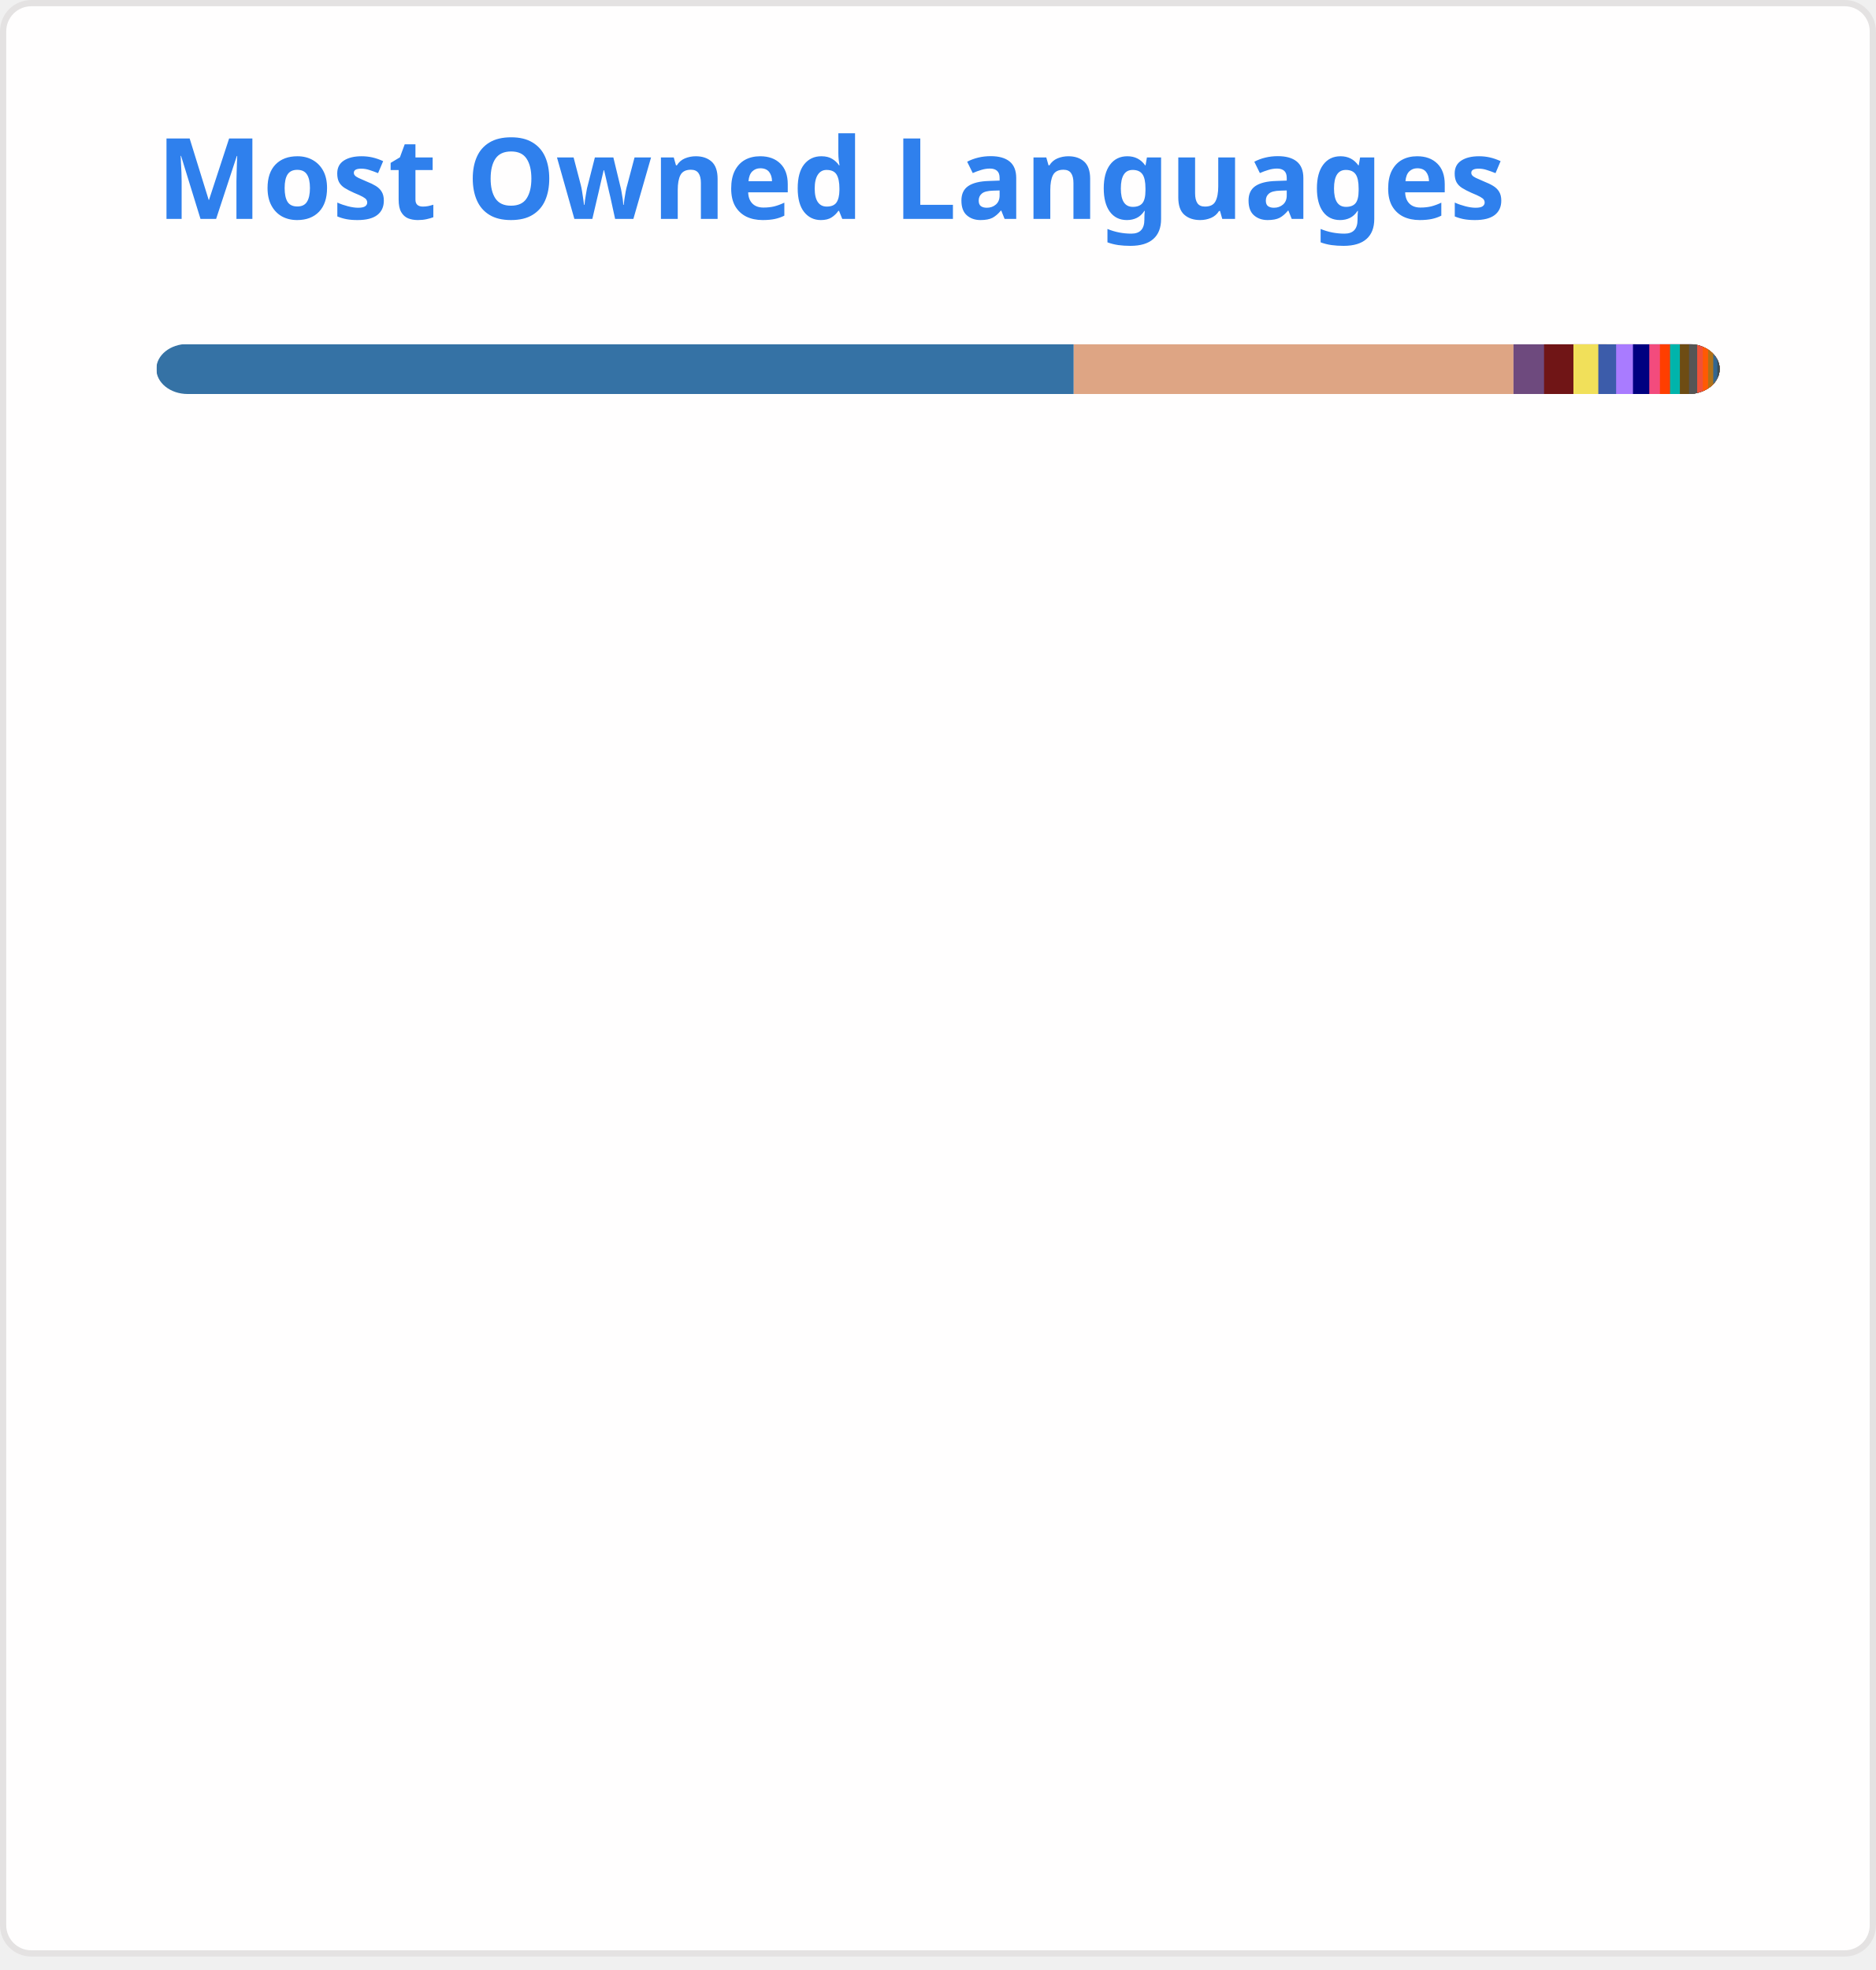
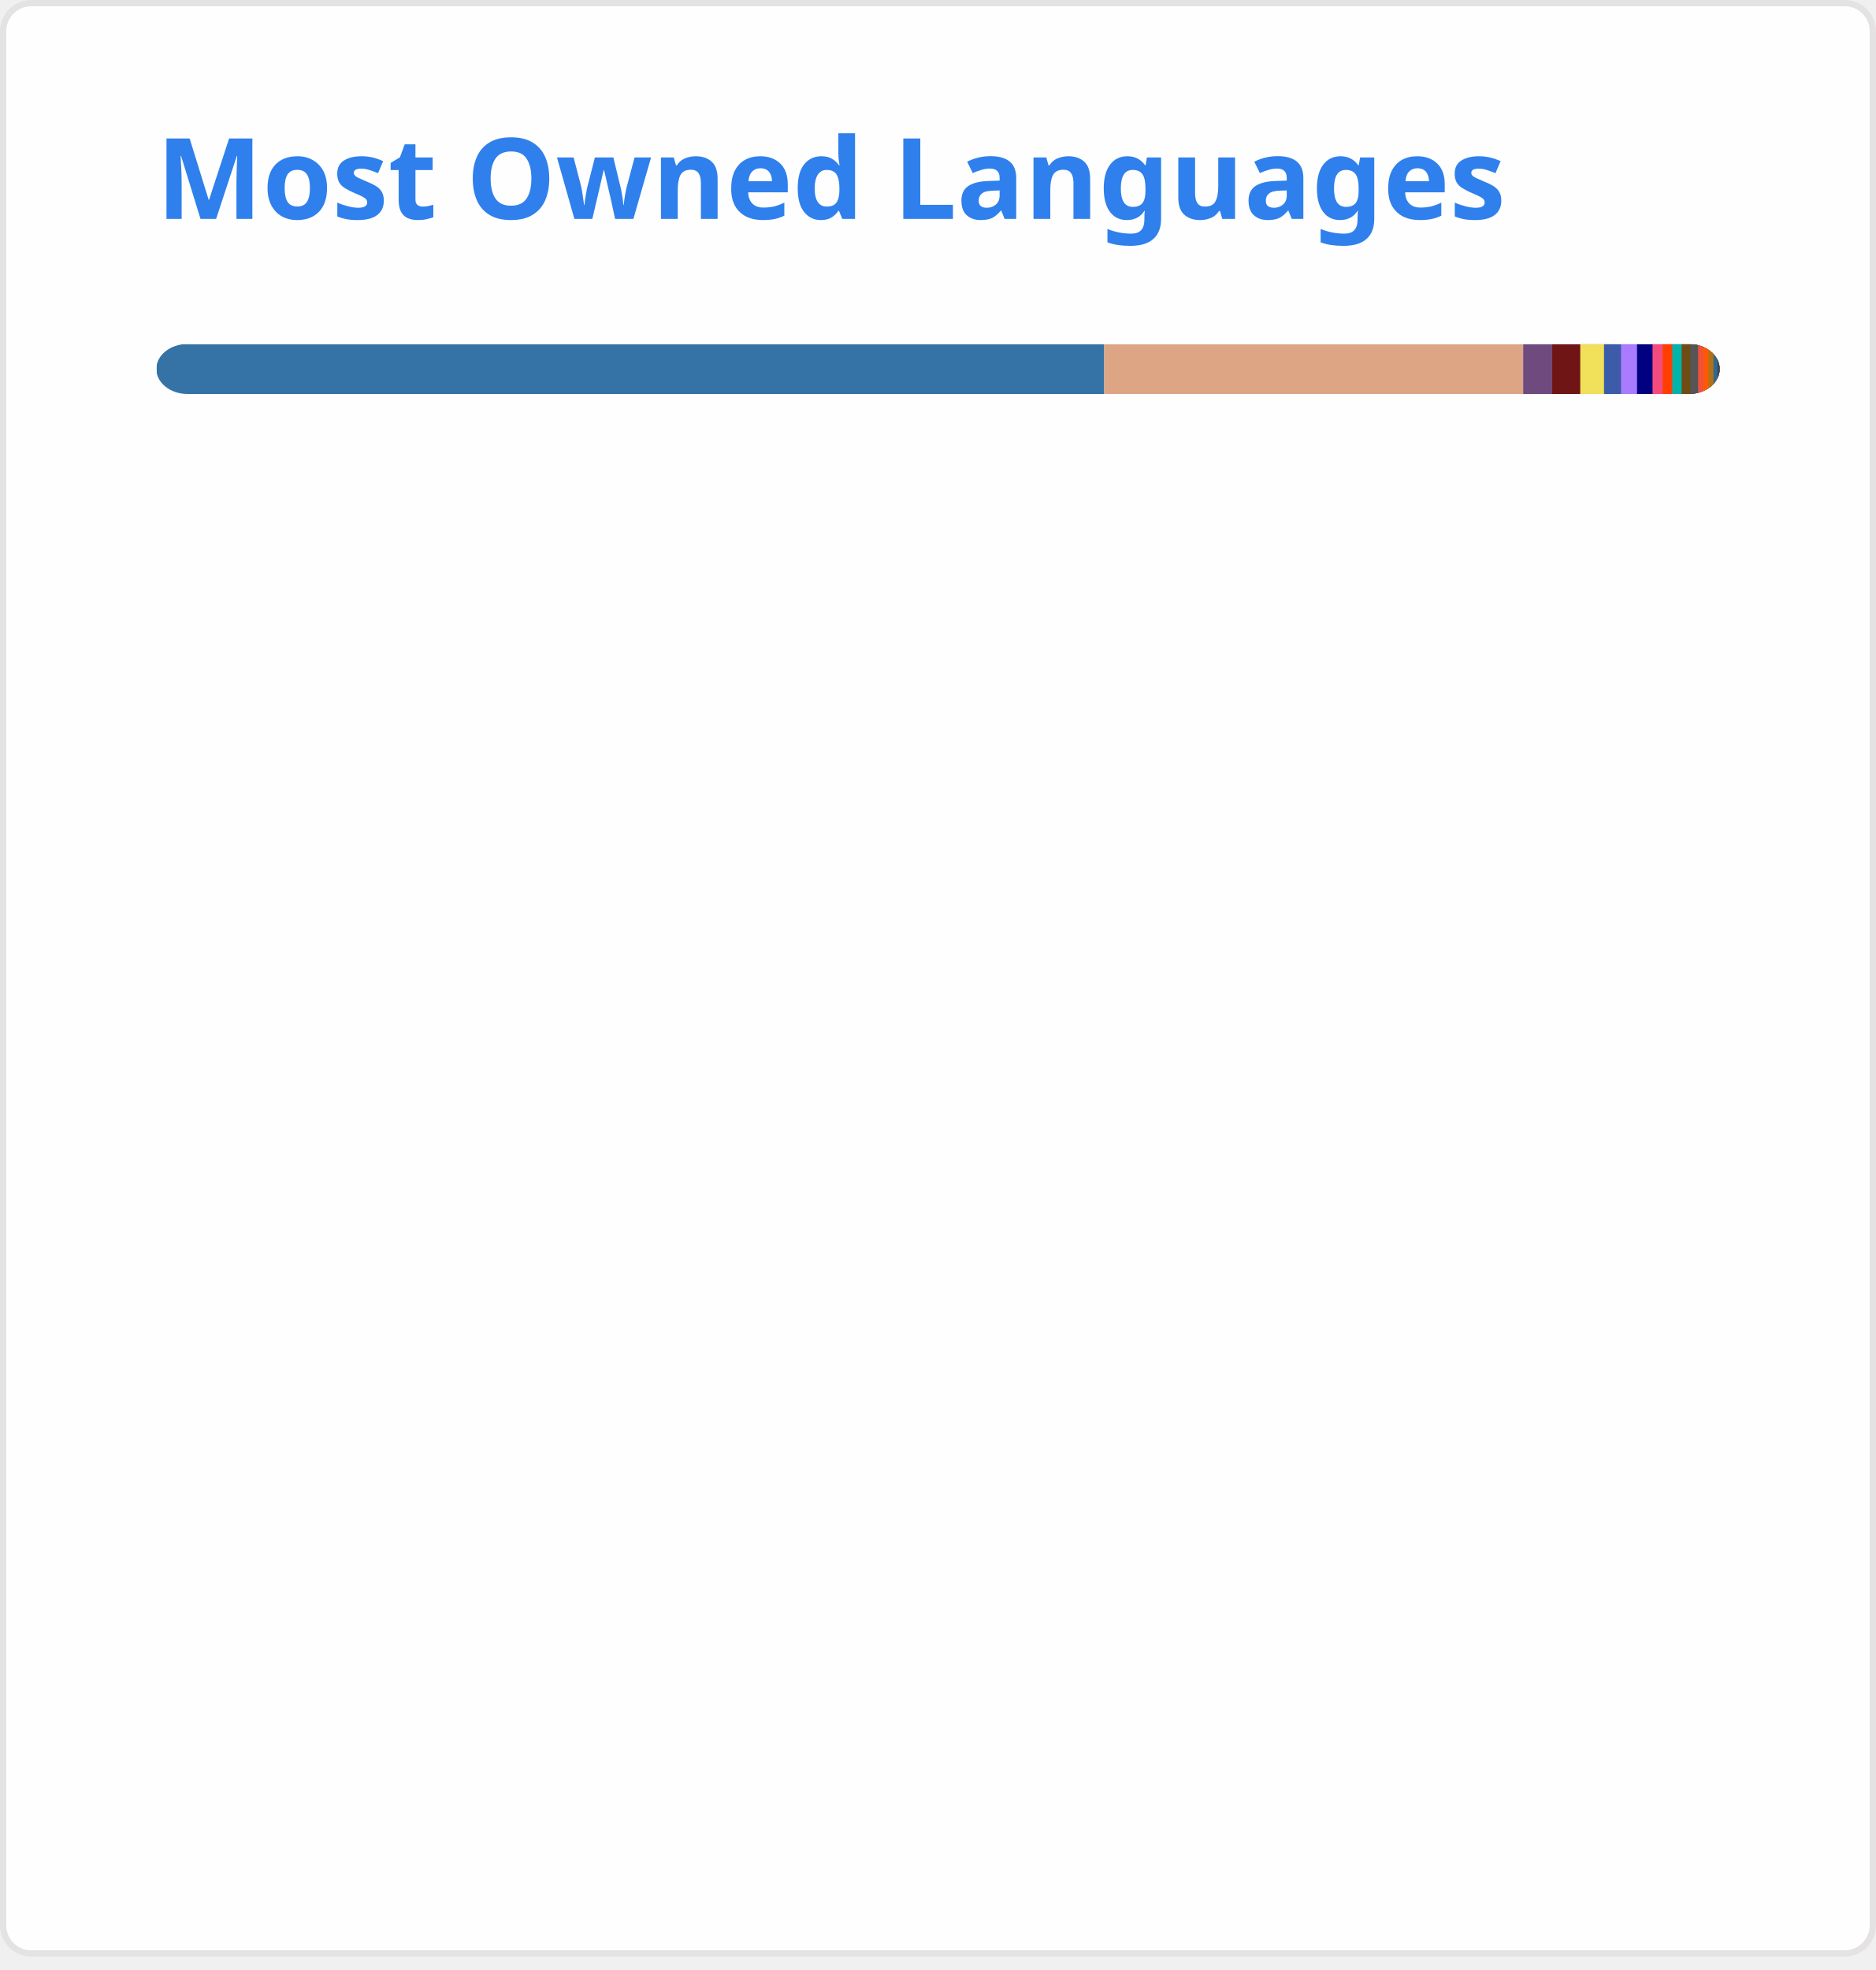
<svg xmlns="http://www.w3.org/2000/svg" width="300" height="315" viewBox="0 0 300 315" fill="none" role="img" aria-labelledby="descId">
  <style>
.header {
font: 600 18px 'Segoe UI', Ubuntu, Sans-Serif;
fill: #2f80ed;
animation: fadeInAnimation 0.8s ease-in-out forwards;
}
@supports(-moz-appearance: auto) {
/* Selector detects Firefox */
.header { font-size: 15.5px; }
}

@keyframes slideInAnimation {
from {
width: 0;
}
to {
width: calc(100%-100px);
}
}
@keyframes growWidthAnimation {
from {
width: 0;
}
to {
width: 100%;
}
}
.stat {
font: 600 14px 'Segoe UI', Ubuntu, "Helvetica Neue", Sans-Serif; fill: #434d58;
}
@supports(-moz-appearance: auto) {
/* Selector detects Firefox */
.stat { font-size:12px; }
}
.bold { font-weight: 700 }
.lang-name {
font: 400 11px "Segoe UI", Ubuntu, Sans-Serif;
fill: #434d58;
}
.stagger {
opacity: 0;
animation: fadeInAnimation 0.3s ease-in-out forwards;
}
#rect-mask rect{
animation: slideInAnimation 1s ease-in-out forwards;
}
.lang-progress{
animation: growWidthAnimation 0.6s ease-in-out forwards;
}



/* Animations */
@keyframes scaleInAnimation {
from {
transform: translate(-5px, 5px) scale(0);
}
to {
transform: translate(-5px, 5px) scale(1);
}
}
@keyframes fadeInAnimation {
from {
opacity: 0;
}
to {
opacity: 1;
}
}


</style>
  <rect data-testid="card-bg" x="0.5" y="0.5" rx="4.5" height="99%" stroke="#e4e2e2" width="299" fill="#fffefe" stroke-opacity="1" />
  <g data-testid="card-title" transform="translate(25, 35)">
    <g transform="translate(0, 0)">
      <text x="0" y="0" class="header" data-testid="header">Most Owned Languages</text>
    </g>
  </g>
  <g data-testid="main-card-body" transform="translate(0, 55)">
    <svg data-testid="lang-items" x="25">
      <mask id="rect-mask">
        <rect x="0" y="0" width="250" height="8" fill="white" rx="5" />
      </mask>
-       <rect mask="url(#rect-mask)" data-testid="lang-progress" x="0" y="0" width="146.71" height="8" fill="#3572A5" />
-       <rect mask="url(#rect-mask)" data-testid="lang-progress" x="146.71" y="0" width="70.32" height="8" fill="#dea584" />
-       <rect mask="url(#rect-mask)" data-testid="lang-progress" x="217.03" y="0" width="14.89" height="8" fill="#6e4a7e" />
-       <rect mask="url(#rect-mask)" data-testid="lang-progress" x="221.92" y="0" width="14.7" height="8" fill="#701516" />
-       <rect mask="url(#rect-mask)" data-testid="lang-progress" x="226.62" y="0" width="13.98" height="8" fill="#f1e05a" />
-       <rect mask="url(#rect-mask)" data-testid="lang-progress" x="230.6" y="0" width="12.85" height="8" fill="#3c5caa" />
-       <rect mask="url(#rect-mask)" data-testid="lang-progress" x="233.45" y="0" width="12.69" height="8" fill="#A97BFF" />
-       <rect mask="url(#rect-mask)" data-testid="lang-progress" x="236.14" y="0" width="12.61" height="8" fill="#000080" />
-       <rect mask="url(#rect-mask)" data-testid="lang-progress" x="238.75" y="0" width="11.7" height="8" fill="#f34b7d" />
-       <rect mask="url(#rect-mask)" data-testid="lang-progress" x="240.45" y="0" width="11.62" height="8" fill="#ff3e00" />
-       <rect mask="url(#rect-mask)" data-testid="lang-progress" x="242.07" y="0" width="11.57" height="8" fill="#00B4AB" />
-       <rect mask="url(#rect-mask)" data-testid="lang-progress" x="243.64" y="0" width="11.47" height="8" fill="#6E4C13" />
-       <rect mask="url(#rect-mask)" data-testid="lang-progress" x="245.11" y="0" width="11.3" height="8" fill="#555555" />
-       <rect mask="url(#rect-mask)" data-testid="lang-progress" x="246.41" y="0" width="10.9" height="8" fill="#F05138" />
-       <rect mask="url(#rect-mask)" data-testid="lang-progress" x="247.31" y="0" width="10.84" height="8" fill="#ff5a03" />
-       <rect mask="url(#rect-mask)" data-testid="lang-progress" x="248.15" y="0" width="10.83" height="8" fill="#b07219" />
-       <rect mask="url(#rect-mask)" data-testid="lang-progress" x="248.98" y="0" width="10.66" height="8" fill="#336790" />
-       <rect mask="url(#rect-mask)" data-testid="lang-progress" x="249.64" y="0" width="10.36" height="8" fill="#384d54" />
+       <rect mask="url(#rect-mask)" data-testid="lang-progress" x="0" y="0" width="151.59" height="8" fill="#3572A5" />
+       <rect mask="url(#rect-mask)" data-testid="lang-progress" x="151.59" y="0" width="66.99" height="8" fill="#dea584" />
+       <rect mask="url(#rect-mask)" data-testid="lang-progress" x="218.58" y="0" width="14.65" height="8" fill="#6e4a7e" />
+       <rect mask="url(#rect-mask)" data-testid="lang-progress" x="223.23" y="0" width="14.48" height="8" fill="#701516" />
+       <rect mask="url(#rect-mask)" data-testid="lang-progress" x="227.71" y="0" width="13.8" height="8" fill="#f1e05a" />
+       <rect mask="url(#rect-mask)" data-testid="lang-progress" x="231.51" y="0" width="12.72" height="8" fill="#3c5caa" />
+       <rect mask="url(#rect-mask)" data-testid="lang-progress" x="234.23" y="0" width="12.56" height="8" fill="#A97BFF" />
+       <rect mask="url(#rect-mask)" data-testid="lang-progress" x="236.79" y="0" width="12.48" height="8" fill="#000080" />
+       <rect mask="url(#rect-mask)" data-testid="lang-progress" x="239.27" y="0" width="11.62" height="8" fill="#f34b7d" />
+       <rect mask="url(#rect-mask)" data-testid="lang-progress" x="240.89" y="0" width="11.54" height="8" fill="#ff3e00" />
+       <rect mask="url(#rect-mask)" data-testid="lang-progress" x="242.43" y="0" width="11.49" height="8" fill="#00B4AB" />
+       <rect mask="url(#rect-mask)" data-testid="lang-progress" x="243.92" y="0" width="11.4" height="8" fill="#6E4C13" />
+       <rect mask="url(#rect-mask)" data-testid="lang-progress" x="245.32" y="0" width="11.24" height="8" fill="#555555" />
+       <rect mask="url(#rect-mask)" data-testid="lang-progress" x="246.56" y="0" width="10.86" height="8" fill="#F05138" />
+       <rect mask="url(#rect-mask)" data-testid="lang-progress" x="247.42" y="0" width="10.8" height="8" fill="#ff5a03" />
+       <rect mask="url(#rect-mask)" data-testid="lang-progress" x="248.22" y="0" width="10.79" height="8" fill="#b07219" />
+       <rect mask="url(#rect-mask)" data-testid="lang-progress" x="249.01" y="0" width="10.63" height="8" fill="#336790" />
+       <rect mask="url(#rect-mask)" data-testid="lang-progress" x="249.64" y="0" width="10.35" height="8" fill="#384d54" />
      <g transform="translate(0, 25)">
        <g transform="translate(0, 0)">
          <g transform="translate(0, 0)">
            <g class="stagger" style="animation-delay: 450ms">
              <circle cx="5" cy="6" r="5" fill="#3572A5" />
              <text data-testid="lang-name" x="15" y="10" class="lang-name">
- Python 3.0 MB
+ Python 3.3 MB
</text>
            </g>
          </g>
          <g transform="translate(0, 25)">
            <g class="stagger" style="animation-delay: 600ms">
              <circle cx="5" cy="6" r="5" fill="#dea584" />
              <text data-testid="lang-name" x="15" y="10" class="lang-name">
Rust 1.5 MB
</text>
            </g>
          </g>
          <g transform="translate(0, 50)">
            <g class="stagger" style="animation-delay: 750ms">
              <circle cx="5" cy="6" r="5" fill="#6e4a7e" />
              <text data-testid="lang-name" x="15" y="10" class="lang-name">
Elixir 103.3 KB
</text>
            </g>
          </g>
          <g transform="translate(0, 75)">
            <g class="stagger" style="animation-delay: 900ms">
              <circle cx="5" cy="6" r="5" fill="#701516" />
              <text data-testid="lang-name" x="15" y="10" class="lang-name">
Ruby 99.5 KB
</text>
            </g>
          </g>
          <g transform="translate(0, 100)">
            <g class="stagger" style="animation-delay: 1050ms">
              <circle cx="5" cy="6" r="5" fill="#f1e05a" />
              <text data-testid="lang-name" x="15" y="10" class="lang-name">
JavaScript 84.2 KB
</text>
            </g>
          </g>
          <g transform="translate(0, 125)">
            <g class="stagger" style="animation-delay: 1200ms">
              <circle cx="5" cy="6" r="5" fill="#3c5caa" />
              <text data-testid="lang-name" x="15" y="10" class="lang-name">
Racket 60.4 KB
</text>
            </g>
          </g>
          <g transform="translate(0, 150)">
            <g class="stagger" style="animation-delay: 1350ms">
              <circle cx="5" cy="6" r="5" fill="#A97BFF" />
              <text data-testid="lang-name" x="15" y="10" class="lang-name">
Kotlin 56.9 KB
</text>
            </g>
          </g>
          <g transform="translate(0, 175)">
            <g class="stagger" style="animation-delay: 1500ms">
              <circle cx="5" cy="6" r="5" fill="#000080" />
              <text data-testid="lang-name" x="15" y="10" class="lang-name">
Lua 55.1 KB
</text>
            </g>
          </g>
          <g transform="translate(0, 200)">
            <g class="stagger" style="animation-delay: 1650ms">
              <circle cx="5" cy="6" r="5" fill="#f34b7d" />
              <text data-testid="lang-name" x="15" y="10" class="lang-name">
C++ 35.9 KB
</text>
            </g>
          </g>
        </g>
        <g transform="translate(150, 0)">
          <g transform="translate(0, 0)">
            <g class="stagger" style="animation-delay: 450ms">
              <circle cx="5" cy="6" r="5" fill="#ff3e00" />
              <text data-testid="lang-name" x="15" y="10" class="lang-name">
Svelte 34.2 KB
</text>
            </g>
          </g>
          <g transform="translate(0, 25)">
            <g class="stagger" style="animation-delay: 600ms">
              <circle cx="5" cy="6" r="5" fill="#00B4AB" />
              <text data-testid="lang-name" x="15" y="10" class="lang-name">
Dart 33.2 KB
</text>
            </g>
          </g>
          <g transform="translate(0, 50)">
            <g class="stagger" style="animation-delay: 750ms">
              <circle cx="5" cy="6" r="5" fill="#6E4C13" />
              <text data-testid="lang-name" x="15" y="10" class="lang-name">
Assembly 31.1 KB
</text>
            </g>
          </g>
          <g transform="translate(0, 75)">
            <g class="stagger" style="animation-delay: 900ms">
              <circle cx="5" cy="6" r="5" fill="#555555" />
              <text data-testid="lang-name" x="15" y="10" class="lang-name">
C 27.5 KB
</text>
            </g>
          </g>
          <g transform="translate(0, 100)">
            <g class="stagger" style="animation-delay: 1050ms">
              <circle cx="5" cy="6" r="5" fill="#F05138" />
              <text data-testid="lang-name" x="15" y="10" class="lang-name">
Swift 19.1 KB
</text>
            </g>
          </g>
          <g transform="translate(0, 125)">
            <g class="stagger" style="animation-delay: 1200ms">
              <circle cx="5" cy="6" r="5" fill="#ff5a03" />
              <text data-testid="lang-name" x="15" y="10" class="lang-name">
Astro 17.8 KB
</text>
            </g>
          </g>
          <g transform="translate(0, 150)">
            <g class="stagger" style="animation-delay: 1350ms">
              <circle cx="5" cy="6" r="5" fill="#b07219" />
              <text data-testid="lang-name" x="15" y="10" class="lang-name">
Java 17.5 KB
</text>
            </g>
          </g>
          <g transform="translate(0, 175)">
            <g class="stagger" style="animation-delay: 1500ms">
              <circle cx="5" cy="6" r="5" fill="#336790" />
              <text data-testid="lang-name" x="15" y="10" class="lang-name">
PLpgSQL 14.0 KB
</text>
            </g>
          </g>
          <g transform="translate(0, 200)">
            <g class="stagger" style="animation-delay: 1650ms">
              <circle cx="5" cy="6" r="5" fill="#384d54" />
              <text data-testid="lang-name" x="15" y="10" class="lang-name">
Dockerfile 7.7 KB
</text>
            </g>
          </g>
        </g>
      </g>
    </svg>
  </g>
</svg>
